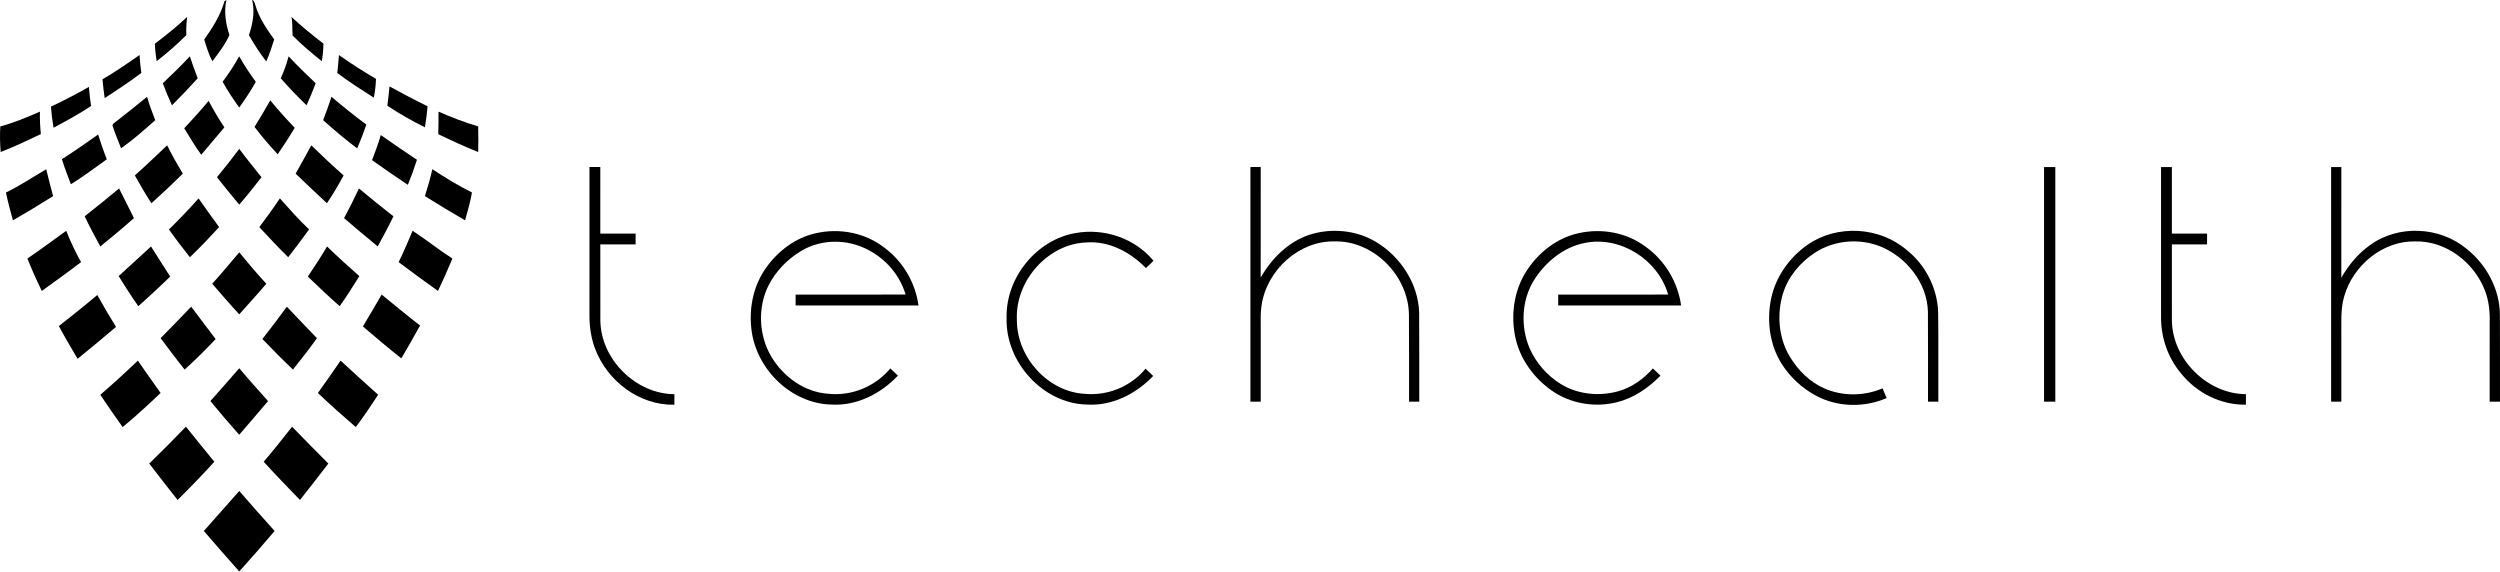
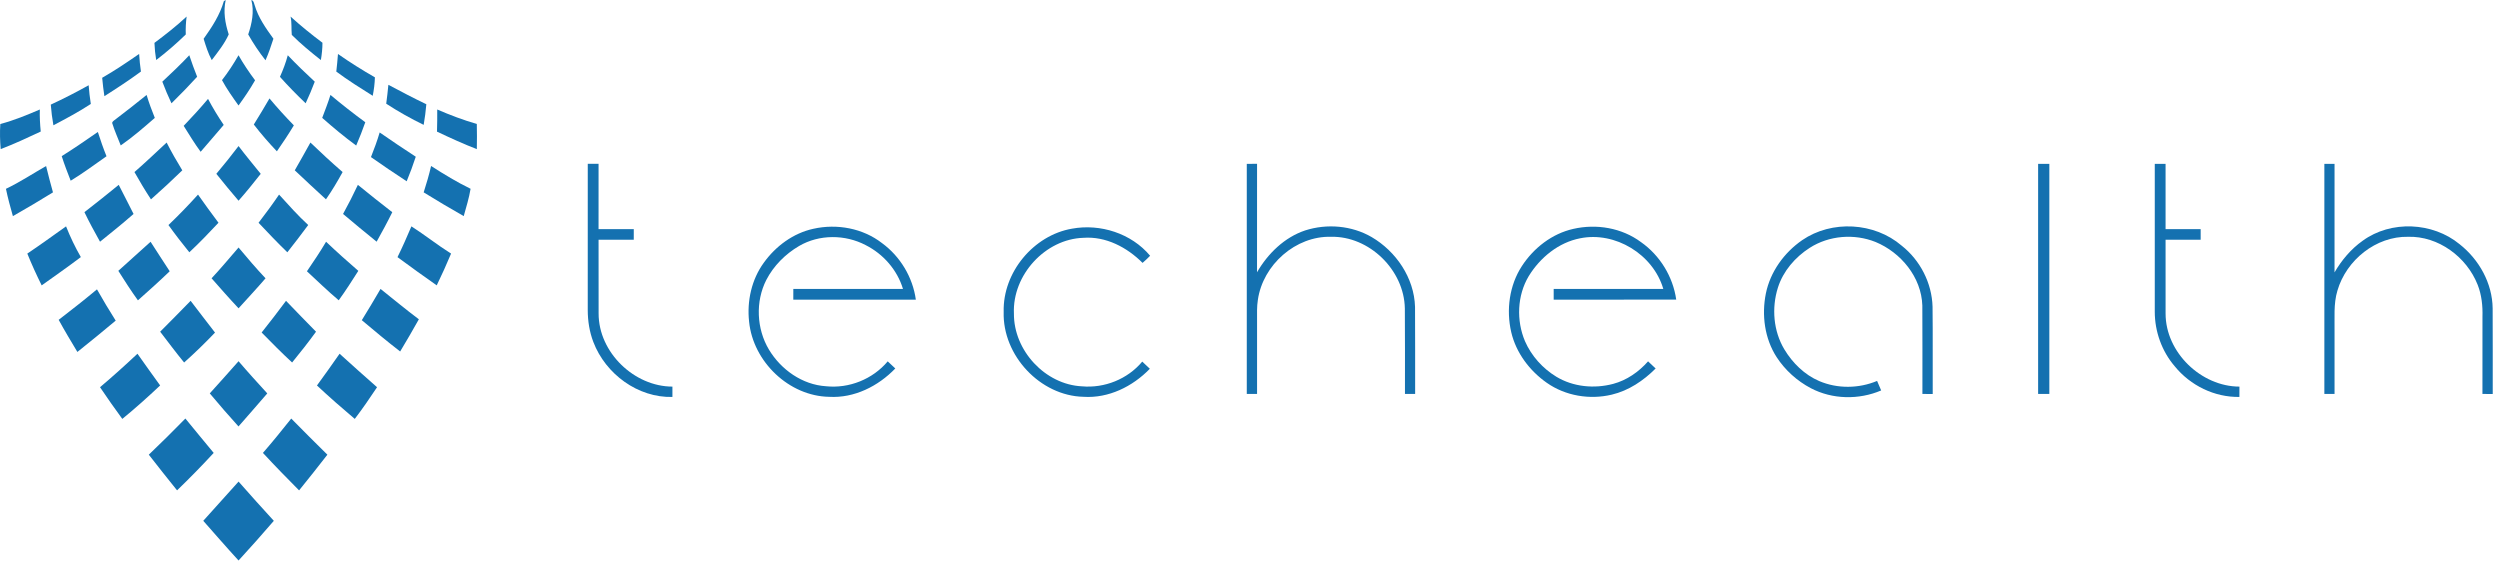
- <svg xmlns="http://www.w3.org/2000/svg" width="280" height="64" viewBox="0 0 280 64" fill="none">
-   <path d="M25.145 0.133C25.197 0.1 25.302 0.035 25.354 0C25.061 1.318 25.289 2.664 25.692 3.926C25.22 5.002 24.48 5.929 23.786 6.861C23.381 6.095 23.123 5.259 22.873 4.429C23.801 3.104 24.697 1.719 25.145 0.133Z" fill="black" />
-   <path d="M28.233 0.004C28.507 0.075 28.524 0.378 28.61 0.607C29.022 2.024 29.871 3.24 30.711 4.42C30.445 5.251 30.176 6.083 29.823 6.882C29.101 5.952 28.455 4.963 27.88 3.934C28.3 2.677 28.572 1.318 28.233 0.004Z" fill="black" />
-   <path d="M17.348 4.896C18.593 3.947 19.823 2.973 20.962 1.89C20.878 2.568 20.84 3.252 20.869 3.936C19.818 4.975 18.707 5.951 17.544 6.855C17.439 6.206 17.37 5.553 17.348 4.896Z" fill="black" />
-   <path d="M32.638 1.892C33.784 2.948 34.984 3.938 36.22 4.881C36.22 5.543 36.151 6.204 36.041 6.857C34.913 5.949 33.795 5.021 32.776 3.986C32.709 3.294 32.791 2.582 32.638 1.892Z" fill="black" />
-   <path d="M11.477 8.882C12.907 8.052 14.274 7.111 15.629 6.158C15.668 6.83 15.735 7.503 15.83 8.171C14.499 9.164 13.118 10.086 11.726 10.983C11.621 10.286 11.539 9.585 11.477 8.882Z" fill="black" />
-   <path d="M37.963 6.166C39.306 7.118 40.693 8.004 42.111 8.832C42.093 9.54 42.005 10.243 41.867 10.939C40.48 10.053 39.089 9.172 37.775 8.175C37.848 7.504 37.915 6.836 37.963 6.166Z" fill="black" />
-   <path d="M43.625 9.684C45.034 10.445 46.447 11.204 47.889 11.903C47.818 12.691 47.728 13.478 47.59 14.258C46.143 13.54 44.732 12.739 43.382 11.841C43.476 11.123 43.56 10.405 43.625 9.684Z" fill="black" />
-   <path d="M5.704 11.945C7.149 11.265 8.567 10.528 9.958 9.734C10.016 10.449 10.087 11.164 10.201 11.87C8.851 12.771 7.423 13.541 5.999 14.306C5.859 13.524 5.765 12.737 5.704 11.945Z" fill="black" />
-   <path d="M0.035 14.16C1.56 13.749 3.025 13.138 4.474 12.502C4.449 13.344 4.494 14.183 4.576 15.02C3.094 15.729 1.606 16.43 0.078 17.026C-0.003 16.073 -0.027 15.114 0.035 14.16Z" fill="black" />
-   <path d="M49.113 12.502C50.562 13.144 52.042 13.709 53.557 14.156C53.582 15.113 53.58 16.071 53.559 17.029C52.042 16.43 50.56 15.739 49.087 15.032C49.096 14.189 49.132 13.345 49.113 12.502Z" fill="black" />
-   <path d="M18.233 9.325C19.271 8.35 20.29 7.353 21.262 6.308C21.537 7.134 21.822 7.956 22.143 8.764C21.212 9.804 20.249 10.812 19.259 11.796C18.89 10.983 18.539 10.165 18.233 9.325Z" fill="black" />
-   <path d="M26.791 6.308C27.348 7.303 27.977 8.254 28.652 9.168C28.093 10.167 27.458 11.117 26.791 12.045C26.136 11.108 25.475 10.167 24.936 9.151C25.621 8.252 26.239 7.299 26.791 6.308Z" fill="black" />
-   <path d="M32.326 6.31C33.299 7.353 34.318 8.35 35.356 9.325C35.05 10.163 34.699 10.981 34.331 11.793C33.332 10.823 32.365 9.823 31.445 8.774C31.8 7.977 32.104 7.155 32.326 6.31Z" fill="black" />
-   <path d="M13.088 13.538C14.232 12.664 15.351 11.751 16.467 10.841C16.726 11.732 17.049 12.6 17.389 13.463C16.153 14.557 14.91 15.658 13.562 16.607C13.236 15.754 12.861 14.919 12.597 14.041C12.646 13.793 12.928 13.703 13.088 13.538Z" fill="black" />
-   <path d="M37.12 10.839C38.391 11.922 39.696 12.961 41.032 13.958C40.722 14.857 40.381 15.743 40.009 16.619C38.684 15.635 37.424 14.561 36.192 13.459C36.513 12.591 36.849 11.726 37.12 10.839Z" fill="black" />
-   <path d="M20.631 14.369C21.572 13.37 22.492 12.352 23.368 11.292C23.9 12.316 24.492 13.305 25.128 14.264C24.273 15.295 23.396 16.305 22.537 17.331C21.85 16.38 21.247 15.37 20.631 14.369Z" fill="black" />
-   <path d="M28.509 14.217C29.112 13.236 29.7 12.243 30.269 11.24C31.141 12.303 32.059 13.324 33.008 14.314C32.408 15.326 31.764 16.309 31.102 17.279C30.191 16.303 29.317 15.286 28.509 14.217Z" fill="black" />
-   <path d="M6.932 17.828C8.311 16.951 9.654 16.013 10.99 15.068C11.289 16.002 11.599 16.931 11.963 17.842C10.63 18.785 9.331 19.782 7.94 20.635C7.585 19.707 7.227 18.779 6.932 17.828Z" fill="black" />
-   <path d="M42.647 15.124C43.985 16.069 45.337 16.993 46.701 17.896C46.397 18.843 46.055 19.78 45.68 20.7C44.325 19.807 42.992 18.879 41.669 17.936C42.027 17.01 42.373 16.079 42.647 15.124Z" fill="black" />
-   <path d="M15.102 19.648C16.334 18.555 17.52 17.41 18.718 16.277C19.258 17.362 19.855 18.413 20.477 19.45C19.327 20.581 18.158 21.691 16.958 22.765C16.303 21.749 15.687 20.708 15.102 19.648Z" fill="black" />
-   <path d="M33.11 19.448C33.704 18.395 34.294 17.341 34.867 16.277C36.046 17.429 37.248 18.557 38.484 19.646C37.909 20.714 37.297 21.762 36.614 22.761C35.432 21.672 34.273 20.558 33.11 19.448Z" fill="black" />
-   <path d="M0.668 21.561C2.23 20.804 3.675 19.828 5.178 18.958C5.415 19.966 5.68 20.965 5.951 21.964C4.465 22.894 2.968 23.806 1.448 24.678C1.161 23.647 0.881 22.611 0.668 21.561Z" fill="black" />
-   <path d="M48.422 18.952C49.86 19.893 51.323 20.796 52.859 21.557C52.684 22.617 52.372 23.645 52.089 24.676C50.571 23.802 49.074 22.896 47.59 21.964C47.903 20.971 48.197 19.97 48.422 18.952Z" fill="black" />
-   <path d="M9.484 24.225C10.783 23.205 12.065 22.164 13.336 21.107C13.902 22.208 14.442 23.324 15.002 24.428C13.781 25.529 12.502 26.556 11.235 27.601C10.628 26.489 10.023 25.373 9.484 24.225Z" fill="black" />
-   <path d="M40.2 21.109C41.478 22.16 42.759 23.212 44.064 24.23C43.511 25.371 42.914 26.487 42.305 27.598C41.036 26.556 39.782 25.5 38.535 24.43C39.126 23.343 39.679 22.235 40.2 21.109Z" fill="black" />
-   <path d="M3.068 28.956C4.541 27.951 5.974 26.891 7.419 25.848C7.892 27.056 8.442 28.23 9.081 29.355C7.638 30.465 6.154 31.518 4.681 32.586C4.102 31.395 3.557 30.187 3.068 28.956Z" fill="black" />
-   <path d="M44.65 29.361C45.21 28.208 45.718 27.029 46.212 25.846C47.726 26.833 49.141 27.982 50.668 28.956C50.162 30.179 49.628 31.391 49.055 32.584C47.575 31.526 46.102 30.458 44.65 29.361Z" fill="black" />
-   <path d="M24.299 19.847C25.158 18.814 25.989 17.756 26.795 16.678C27.6 17.758 28.453 18.797 29.287 19.849C28.479 20.892 27.659 21.924 26.795 22.919C25.95 21.908 25.11 20.89 24.299 19.847Z" fill="black" />
-   <path d="M18.922 25.698C20.07 24.582 21.175 23.418 22.242 22.219C23.002 23.297 23.751 24.382 24.542 25.435C23.478 26.587 22.403 27.73 21.266 28.806C20.458 27.792 19.67 26.76 18.922 25.698Z" fill="black" />
-   <path d="M29.043 25.437C29.838 24.386 30.612 23.318 31.346 22.219C32.41 23.404 33.457 24.607 34.62 25.692C33.853 26.743 33.078 27.786 32.276 28.808C31.165 27.717 30.103 26.578 29.043 25.437Z" fill="black" />
-   <path d="M13.29 30.924C14.503 29.824 15.711 28.715 16.913 27.605C17.617 28.737 18.35 29.849 19.062 30.974C17.901 32.113 16.698 33.206 15.492 34.295C14.718 33.2 13.997 32.065 13.29 30.924Z" fill="black" />
-   <path d="M36.627 27.603C37.805 28.746 39.022 29.843 40.248 30.928C39.539 32.065 38.822 33.199 38.047 34.289C36.817 33.231 35.656 32.092 34.476 30.976C35.219 29.87 35.957 28.758 36.627 27.603Z" fill="black" />
-   <path d="M23.766 31.777C24.813 30.64 25.791 29.438 26.795 28.262C27.775 29.461 28.776 30.644 29.827 31.779C28.843 32.945 27.807 34.063 26.797 35.204C25.759 34.086 24.764 32.93 23.766 31.777Z" fill="black" />
-   <path d="M6.59 36.52C8.043 35.383 9.486 34.232 10.893 33.039C11.561 34.249 12.269 35.436 12.995 36.61C11.58 37.826 10.135 39.005 8.692 40.186C7.975 38.974 7.257 37.762 6.59 36.52Z" fill="black" />
-   <path d="M40.64 36.56C41.359 35.38 42.057 34.19 42.744 32.991C44.178 34.149 45.585 35.34 47.048 36.458C46.361 37.691 45.673 38.924 44.949 40.134C43.481 38.982 42.059 37.774 40.64 36.56Z" fill="black" />
-   <path d="M21.412 34.349C22.328 35.555 23.228 36.775 24.152 37.975C23.039 39.161 21.882 40.303 20.68 41.392C19.754 40.244 18.881 39.051 17.99 37.874C19.144 36.714 20.273 35.526 21.412 34.349Z" fill="black" />
-   <path d="M29.39 37.968C30.317 36.775 31.238 35.575 32.126 34.351C33.241 35.536 34.37 36.704 35.498 37.876C34.639 39.074 33.737 40.244 32.811 41.391C31.637 40.286 30.51 39.13 29.39 37.968Z" fill="black" />
-   <path d="M11.235 44.214C12.672 42.979 14.07 41.7 15.44 40.39C16.276 41.606 17.137 42.806 17.988 44.013C16.609 45.33 15.203 46.619 13.738 47.833C12.887 46.64 12.041 45.441 11.235 44.214Z" fill="black" />
-   <path d="M38.144 40.39C39.541 41.671 40.935 42.956 42.352 44.214C41.549 45.444 40.728 46.661 39.849 47.833C38.406 46.594 36.983 45.328 35.602 44.016C36.464 42.818 37.308 41.608 38.144 40.39Z" fill="black" />
-   <path d="M66.021 18.706C66.424 18.706 66.829 18.706 67.235 18.706C67.233 21.192 67.237 23.675 67.233 26.161C68.552 26.161 69.87 26.161 71.19 26.161C71.188 26.564 71.188 26.97 71.188 27.375C69.87 27.375 68.552 27.375 67.235 27.375C67.237 30.183 67.227 32.991 67.24 35.799C67.237 40.255 71.254 44.141 75.53 44.145C75.528 44.539 75.528 44.931 75.53 45.326C71.662 45.426 68.03 42.722 66.65 39.055C66.213 37.895 66.019 36.646 66.019 35.404C66.021 29.837 66.019 24.273 66.021 18.706Z" fill="black" />
-   <path d="M140.046 18.708C140.43 18.706 140.813 18.706 141.201 18.706C141.199 22.834 141.205 26.962 141.197 31.088C142.418 28.946 144.283 27.098 146.607 26.309C149.052 25.512 151.835 25.75 154.07 27.069C156.812 28.698 158.847 31.721 158.946 35.031C158.972 38.348 158.947 41.667 158.957 44.984C158.574 44.984 158.193 44.984 157.813 44.984C157.807 41.731 157.831 38.475 157.801 35.219C157.727 30.819 153.792 26.945 149.517 27.039C145.547 26.922 141.845 30.235 141.289 34.255C141.167 35.021 141.203 35.797 141.201 36.569C141.201 39.374 141.199 42.18 141.201 44.984C140.815 44.984 140.43 44.984 140.046 44.984C140.046 36.226 140.046 27.467 140.046 18.708Z" fill="black" />
-   <path d="M228.934 18.708C229.353 18.706 229.771 18.706 230.195 18.708C230.193 27.467 230.193 36.226 230.195 44.984C229.771 44.984 229.353 44.984 228.934 44.984C228.934 36.226 228.934 27.467 228.934 18.708Z" fill="black" />
-   <path d="M242.036 18.708C242.438 18.706 242.843 18.708 243.25 18.708C243.248 21.192 243.25 23.677 243.25 26.163C244.562 26.161 245.876 26.161 247.192 26.161C247.19 26.564 247.188 26.97 247.192 27.375C245.878 27.375 244.564 27.375 243.25 27.375C243.25 30.181 243.244 32.989 243.252 35.795C243.246 40.255 247.267 44.141 251.547 44.145C251.541 44.539 251.54 44.931 251.543 45.324C248.753 45.374 246.029 44.024 244.267 41.809C242.828 40.102 242.036 37.853 242.036 35.594C242.035 29.966 242.035 24.336 242.036 18.708Z" fill="black" />
-   <path d="M261.086 18.708C261.463 18.706 261.846 18.706 262.23 18.708C262.23 22.84 262.232 26.97 262.228 31.101C263.035 29.697 264.085 28.425 265.39 27.49C268.567 25.133 273.249 25.354 276.275 27.882C278.457 29.628 279.958 32.332 279.989 35.212C280.01 38.469 279.993 41.727 279.999 44.986C279.611 44.984 279.224 44.984 278.843 44.984C278.843 42.047 278.841 39.111 278.845 36.174C278.883 34.937 278.757 33.677 278.306 32.52C277.066 29.324 273.88 26.941 270.488 27.039C266.9 26.964 263.559 29.682 262.555 33.177C262.099 34.706 262.258 36.324 262.23 37.899C262.23 40.261 262.23 42.622 262.23 44.984C261.847 44.984 261.463 44.984 261.086 44.984C261.088 36.226 261.088 27.467 261.086 18.708Z" fill="black" />
-   <path d="M202.431 27.423C205.754 25.104 210.542 25.377 213.605 28.049C215.679 29.709 217.001 32.309 217.075 35.019C217.115 38.34 217.079 41.663 217.094 44.986C216.706 44.984 216.319 44.984 215.937 44.984C215.931 41.617 215.952 38.25 215.927 34.885C215.825 31.645 213.514 28.825 210.673 27.63C208.287 26.656 205.446 26.881 203.271 28.304C201.646 29.365 200.294 30.947 199.702 32.853C198.987 35.162 199.195 37.803 200.427 39.889C201.351 41.45 202.693 42.791 204.343 43.511C206.398 44.402 208.791 44.372 210.846 43.496C210.998 43.857 211.151 44.22 211.304 44.583C208.797 45.672 205.821 45.618 203.397 44.322C201.858 43.496 200.514 42.268 199.561 40.776C198.211 38.657 197.866 35.972 198.351 33.516C198.847 31.026 200.41 28.844 202.431 27.423Z" fill="black" />
-   <path d="M91.365 26.122C94.006 25.519 96.915 26.055 99.078 27.763C101.118 29.28 102.524 31.647 102.873 34.215C98.285 34.218 93.696 34.218 89.108 34.215C89.108 33.807 89.108 33.4 89.11 32.993C93.215 32.991 97.321 32.997 101.428 32.991C100.782 30.815 99.209 29 97.241 27.991C94.936 26.758 92.022 26.743 89.758 28.089C88.223 29.004 86.902 30.342 86.075 31.965C84.843 34.43 84.977 37.545 86.368 39.912C87.731 42.218 90.129 43.934 92.785 44.103C95.373 44.379 98.027 43.302 99.715 41.262C99.998 41.531 100.282 41.802 100.566 42.072C98.639 44.105 95.948 45.476 93.144 45.311C88.643 45.24 84.585 41.312 84.143 36.723C83.887 34.374 84.425 31.91 85.797 29.997C87.141 28.095 89.114 26.62 91.365 26.122Z" fill="black" />
-   <path d="M112.738 35.609C112.626 31.086 116.109 26.86 120.421 26.109C123.595 25.519 127.082 26.647 129.189 29.203C128.92 29.491 128.629 29.755 128.34 30.018C126.593 28.237 124.209 26.966 121.698 27.154C117.422 27.287 113.7 31.397 113.89 35.801C113.856 40.038 117.414 43.913 121.528 44.112C124.06 44.345 126.656 43.294 128.304 41.291C128.588 41.562 128.872 41.834 129.157 42.107C127.224 44.139 124.515 45.495 121.708 45.309C116.858 45.2 112.595 40.605 112.738 35.609Z" fill="black" />
-   <path d="M176.726 26.134C179.315 25.531 182.167 26.013 184.325 27.644C186.447 29.159 187.918 31.577 188.284 34.213C183.696 34.22 179.107 34.217 174.519 34.215C174.519 33.807 174.517 33.4 174.519 32.995C178.624 32.989 182.727 32.997 186.832 32.991C185.695 29.03 181.422 26.401 177.493 27.21C175.072 27.682 173 29.405 171.717 31.527C170.414 33.74 170.312 36.598 171.295 38.959C172.018 40.645 173.285 42.069 174.816 43.016C176.712 44.181 179.078 44.406 181.196 43.834C182.727 43.421 184.075 42.466 185.12 41.26C185.404 41.531 185.687 41.802 185.971 42.074C184.605 43.469 182.934 44.61 181.039 45.063C178.57 45.664 175.844 45.207 173.748 43.713C171.818 42.34 170.289 40.288 169.748 37.916C169.173 35.379 169.539 32.578 170.945 30.387C172.274 28.306 174.342 26.677 176.726 26.134Z" fill="black" />
-   <path d="M23.564 44.919C24.656 43.709 25.718 42.47 26.795 41.245C27.844 42.495 28.936 43.707 30.023 44.921C28.947 46.181 27.876 47.445 26.79 48.693C25.692 47.456 24.613 46.202 23.564 44.919Z" fill="black" />
-   <path d="M20.822 47.789C21.888 49.095 22.931 50.416 24.005 51.715C22.674 53.182 21.3 54.608 19.889 55.992C18.826 54.638 17.755 53.292 16.715 51.918C18.11 50.568 19.474 49.187 20.822 47.789Z" fill="black" />
-   <path d="M29.534 51.715C30.629 50.438 31.673 49.116 32.714 47.793C34.058 49.177 35.41 50.555 36.774 51.918C35.733 53.292 34.665 54.644 33.595 55.994C32.223 54.586 30.857 53.173 29.534 51.715Z" fill="black" />
-   <path d="M22.83 59.469C24.15 57.975 25.477 56.486 26.797 54.99C28.106 56.494 29.42 57.994 30.758 59.469C29.463 61.004 28.139 62.511 26.795 64C25.451 62.511 24.15 60.983 22.83 59.469Z" fill="black" />
+ <svg xmlns="http://www.w3.org/2000/svg" width="281" height="63" viewBox="0 0 281 63" fill="none">
+   <path d="M25.162 0.13C25.214 0.098 25.318 0.034 25.371 0C25.078 1.297 25.305 2.622 25.709 3.865C25.236 4.924 24.497 5.837 23.802 6.754C23.396 5.999 23.139 5.177 22.888 4.36C23.817 3.055 24.713 1.692 25.162 0.13Z" fill="#1471B0" />
+   <path d="M28.251 0.004C28.526 0.074 28.543 0.372 28.628 0.597C29.041 1.993 29.891 3.19 30.732 4.351C30.465 5.169 30.196 5.988 29.843 6.775C29.12 5.859 28.473 4.886 27.898 3.872C28.318 2.636 28.591 1.297 28.251 0.004Z" fill="#1471B0" />
+   <path d="M17.359 4.82C18.605 3.886 19.836 2.927 20.976 1.861C20.892 2.528 20.854 3.201 20.882 3.874C19.831 4.897 18.719 5.858 17.556 6.748C17.451 6.109 17.382 5.466 17.359 4.82Z" fill="#1471B0" />
+   <path d="M32.659 1.862C33.806 2.902 35.007 3.876 36.244 4.804C36.244 5.457 36.175 6.107 36.065 6.75C34.936 5.856 33.817 4.942 32.797 3.923C32.73 3.243 32.812 2.541 32.659 1.862Z" fill="#1471B0" />
+   <path d="M11.485 8.743C12.916 7.926 14.283 7 15.639 6.062C15.678 6.724 15.745 7.385 15.841 8.043C14.509 9.021 13.127 9.928 11.733 10.811C11.629 10.125 11.546 9.435 11.485 8.743Z" fill="#1471B0" />
+   <path d="M37.989 6.069C39.331 7.007 40.719 7.879 42.139 8.694C42.12 9.391 42.032 10.083 41.894 10.768C40.506 9.896 39.115 9.028 37.8 8.047C37.873 7.387 37.94 6.729 37.989 6.069Z" fill="#1471B0" />
+   <path d="M43.654 9.533C45.064 10.282 46.478 11.029 47.92 11.717C47.849 12.492 47.759 13.267 47.621 14.035C46.174 13.328 44.761 12.539 43.411 11.656C43.504 10.949 43.588 10.242 43.654 9.533Z" fill="#1471B0" />
+   <path d="M5.708 11.759C7.153 11.089 8.573 10.363 9.964 9.582C10.022 10.286 10.093 10.989 10.207 11.685C8.857 12.572 7.428 13.33 6.003 14.082C5.863 13.313 5.769 12.538 5.708 11.759Z" fill="#1471B0" />
+   <path d="M0.035 13.939C1.561 13.534 3.027 12.933 4.477 12.307C4.452 13.135 4.497 13.961 4.579 14.786C3.096 15.483 1.607 16.174 0.078 16.76C-0.003 15.822 -0.027 14.878 0.035 13.939Z" fill="#1471B0" />
+   <path d="M49.145 12.307C50.595 12.938 52.076 13.494 53.593 13.935C53.617 14.876 53.615 15.82 53.595 16.763C52.076 16.174 50.593 15.493 49.119 14.797C49.129 13.967 49.164 13.137 49.145 12.307Z" fill="#1471B0" />
+   <path d="M18.245 9.18C19.283 8.219 20.303 7.238 21.276 6.209C21.551 7.022 21.837 7.832 22.158 8.628C21.226 9.65 20.262 10.643 19.272 11.611C18.902 10.811 18.551 10.006 18.245 9.18Z" fill="#1471B0" />
+   <path d="M26.809 6.209C27.366 7.189 27.995 8.125 28.671 9.025C28.111 10.008 27.476 10.944 26.809 11.857C26.153 10.934 25.492 10.008 24.952 9.008C25.638 8.123 26.256 7.185 26.809 6.209Z" fill="#1471B0" />
+   <path d="M32.347 6.211C33.321 7.238 34.34 8.219 35.379 9.18C35.073 10.004 34.722 10.809 34.354 11.609C33.354 10.654 32.387 9.669 31.466 8.637C31.821 7.852 32.125 7.043 32.347 6.211Z" fill="#1471B0" />
+   <path d="M13.097 13.326C14.242 12.466 15.361 11.568 16.478 10.671C16.737 11.549 17.061 12.403 17.401 13.252C16.164 14.33 14.92 15.413 13.571 16.347C13.245 15.508 12.869 14.685 12.606 13.821C12.654 13.578 12.936 13.489 13.097 13.326Z" fill="#1471B0" />
+   <path d="M37.144 10.67C38.416 11.736 39.722 12.759 41.059 13.74C40.749 14.625 40.407 15.497 40.036 16.359C38.709 15.391 37.449 14.334 36.216 13.248C36.537 12.394 36.873 11.543 37.144 10.67Z" fill="#1471B0" />
+   <path d="M20.645 14.145C21.587 13.162 22.507 12.159 23.383 11.116C23.916 12.123 24.508 13.097 25.145 14.041C24.289 15.056 23.411 16.051 22.552 17.06C21.865 16.124 21.262 15.13 20.645 14.145Z" fill="#1471B0" />
+   <path d="M28.528 13.995C29.131 13.029 29.719 12.052 30.289 11.065C31.161 12.11 32.08 13.116 33.029 14.09C32.43 15.086 31.785 16.054 31.122 17.009C30.211 16.049 29.336 15.047 28.528 13.995Z" fill="#1471B0" />
+   <path d="M6.937 17.55C8.317 16.686 9.66 15.763 10.997 14.833C11.296 15.752 11.606 16.667 11.971 17.563C10.637 18.491 9.337 19.473 7.945 20.312C7.59 19.399 7.232 18.486 6.937 17.55Z" fill="#1471B0" />
+   <path d="M42.675 14.888C44.014 15.818 45.367 16.727 46.732 17.616C46.428 18.548 46.086 19.471 45.71 20.377C44.354 19.497 43.021 18.584 41.696 17.656C42.055 16.744 42.4 15.828 42.675 14.888Z" fill="#1471B0" />
+   <path d="M15.112 19.34C16.345 18.265 17.531 17.138 18.73 16.022C19.27 17.09 19.868 18.125 20.49 19.146C19.339 20.259 18.17 21.352 16.969 22.409C16.313 21.409 15.697 20.384 15.112 19.34Z" fill="#1471B0" />
+   <path d="M33.132 19.144C33.726 18.108 34.316 17.07 34.89 16.022C36.07 17.157 37.273 18.267 38.51 19.339C37.934 20.39 37.322 21.422 36.638 22.405C35.456 21.333 34.296 20.237 33.132 19.144Z" fill="#1471B0" />
+   <path d="M0.668 21.224C2.231 20.479 3.677 19.518 5.181 18.662C5.418 19.654 5.683 20.638 5.954 21.621C4.467 22.536 2.969 23.434 1.449 24.292C1.161 23.277 0.881 22.258 0.668 21.224Z" fill="#1471B0" />
+   <path d="M48.454 18.656C49.893 19.582 51.357 20.471 52.894 21.22C52.719 22.264 52.407 23.275 52.123 24.291C50.604 23.43 49.106 22.538 47.621 21.621C47.935 20.643 48.228 19.658 48.454 18.656Z" fill="#1471B0" />
+   <path d="M9.49 23.846C10.79 22.842 12.073 21.817 13.345 20.777C13.911 21.861 14.451 22.959 15.011 24.047C13.79 25.13 12.51 26.142 11.242 27.17C10.635 26.075 10.03 24.977 9.49 23.846Z" fill="#1471B0" />
+   <path d="M40.226 20.779C41.506 21.814 42.787 22.85 44.093 23.852C43.54 24.975 42.942 26.073 42.333 27.166C41.063 26.142 39.808 25.102 38.56 24.048C39.152 22.978 39.705 21.887 40.226 20.779Z" fill="#1471B0" />
+   <path d="M3.07 28.503C4.544 27.514 5.978 26.471 7.424 25.444C7.897 26.633 8.448 27.788 9.087 28.896C7.643 29.989 6.158 31.025 4.684 32.077C4.105 30.904 3.559 29.715 3.07 28.503Z" fill="#1471B0" />
+   <path d="M44.679 28.902C45.24 27.768 45.748 26.607 46.243 25.442C47.758 26.414 49.173 27.544 50.701 28.503C50.195 29.707 49.661 30.901 49.088 32.075C47.606 31.033 46.133 29.982 44.679 28.902Z" fill="#1471B0" />
+   <path d="M24.315 19.537C25.175 18.52 26.006 17.478 26.813 16.417C27.618 17.48 28.471 18.503 29.306 19.539C28.498 20.566 27.678 21.581 26.813 22.56C25.967 21.566 25.126 20.564 24.315 19.537Z" fill="#1471B0" />
+   <path d="M18.934 25.296C20.083 24.198 21.189 23.052 22.257 21.872C23.017 22.933 23.766 24.001 24.558 25.037C23.494 26.172 22.418 27.297 21.28 28.356C20.471 27.357 19.683 26.342 18.934 25.296Z" fill="#1471B0" />
+   <path d="M29.062 25.039C29.857 24.005 30.633 22.954 31.367 21.872C32.431 23.039 33.479 24.222 34.643 25.291C33.875 26.325 33.1 27.352 32.297 28.358C31.186 27.284 30.123 26.162 29.062 25.039Z" fill="#1471B0" />
+   <path d="M13.299 30.441C14.513 29.358 15.721 28.267 16.924 27.174C17.628 28.288 18.362 29.382 19.074 30.49C17.912 31.611 16.709 32.687 15.503 33.759C14.727 32.682 14.007 31.564 13.299 30.441Z" fill="#1471B0" />
+   <path d="M36.651 27.172C37.83 28.297 39.047 29.377 40.275 30.445C39.565 31.564 38.848 32.68 38.072 33.754C36.842 32.712 35.68 31.591 34.499 30.492C35.243 29.403 35.98 28.308 36.651 27.172Z" fill="#1471B0" />
+   <path d="M23.781 31.281C24.829 30.161 25.808 28.978 26.813 27.82C27.794 29 28.795 30.165 29.846 31.282C28.862 32.43 27.825 33.531 26.815 34.654C25.776 33.553 24.781 32.415 23.781 31.281Z" fill="#1471B0" />
+   <path d="M6.595 35.949C8.048 34.83 9.492 33.697 10.9 32.523C11.569 33.714 12.277 34.883 13.004 36.038C11.588 37.235 10.142 38.395 8.698 39.558C7.981 38.365 7.262 37.172 6.595 35.949Z" fill="#1471B0" />
+   <path d="M40.667 35.989C41.386 34.828 42.085 33.655 42.772 32.476C44.207 33.616 45.615 34.788 47.08 35.888C46.392 37.102 45.703 38.316 44.978 39.507C43.51 38.373 42.087 37.184 40.667 35.989Z" fill="#1471B0" />
+   <path d="M21.426 33.812C22.343 35 23.243 36.2 24.168 37.382C23.055 38.549 21.896 39.674 20.694 40.746C19.767 39.615 18.893 38.441 18.002 37.282C19.156 36.14 20.286 34.971 21.426 33.812Z" fill="#1471B0" />
+   <path d="M29.409 37.374C30.337 36.2 31.258 35.019 32.148 33.814C33.263 34.981 34.393 36.13 35.521 37.284C34.662 38.464 33.76 39.615 32.833 40.744C31.658 39.657 30.53 38.518 29.409 37.374Z" fill="#1471B0" />
+   <path d="M11.242 43.523C12.68 42.307 14.079 41.048 15.45 39.759C16.287 40.956 17.148 42.137 18 43.325C16.62 44.622 15.213 45.891 13.747 47.085C12.895 45.911 12.049 44.731 11.242 43.523Z" fill="#1471B0" />
+   <path d="M38.17 39.759C39.567 41.02 40.962 42.285 42.38 43.523C41.577 44.733 40.755 45.932 39.875 47.085C38.431 45.866 37.008 44.62 35.626 43.328C36.489 42.149 37.333 40.958 38.17 39.759Z" fill="#1471B0" />
+   <path d="M66.065 18.414C66.468 18.414 66.874 18.414 67.279 18.414C67.277 20.861 67.281 23.305 67.277 25.752C68.598 25.752 69.916 25.752 71.237 25.752C71.235 26.149 71.235 26.548 71.235 26.947C69.916 26.947 68.598 26.947 67.279 26.947C67.281 29.711 67.272 32.476 67.284 35.24C67.281 39.626 71.3 43.451 75.58 43.455C75.578 43.843 75.578 44.228 75.58 44.618C71.71 44.716 68.075 42.054 66.694 38.445C66.257 37.303 66.063 36.074 66.063 34.85C66.065 29.371 66.063 23.893 66.065 18.414Z" fill="#1471B0" />
+   <path d="M140.138 18.416C140.523 18.414 140.906 18.414 141.294 18.414C141.292 22.477 141.298 26.541 141.29 30.602C142.512 28.494 144.378 26.675 146.704 25.898C149.151 25.113 151.936 25.347 154.171 26.646C156.915 28.25 158.951 31.226 159.05 34.483C159.077 37.749 159.052 41.016 159.062 44.281C158.679 44.281 158.298 44.281 157.917 44.281C157.911 41.078 157.935 37.874 157.905 34.669C157.831 30.337 153.893 26.523 149.616 26.616C145.643 26.501 141.939 29.762 141.382 33.72C141.261 34.474 141.296 35.238 141.294 35.998C141.294 38.758 141.292 41.521 141.294 44.281C140.908 44.281 140.523 44.281 140.138 44.281C140.138 35.66 140.138 27.038 140.138 18.416Z" fill="#1471B0" />
+   <path d="M229.085 18.416C229.504 18.414 229.922 18.414 230.346 18.416C230.344 27.038 230.344 35.66 230.346 44.281C229.922 44.281 229.504 44.281 229.085 44.281C229.085 35.66 229.085 27.038 229.085 18.416Z" fill="#1471B0" />
+   <path d="M242.196 18.416C242.598 18.414 243.003 18.416 243.41 18.416C243.408 20.861 243.41 23.307 243.41 25.754C244.723 25.752 246.038 25.752 247.355 25.752C247.353 26.149 247.351 26.548 247.355 26.947C246.04 26.947 244.725 26.947 243.41 26.947C243.41 29.709 243.405 32.474 243.412 35.236C243.406 39.626 247.43 43.451 251.713 43.455C251.707 43.843 251.705 44.228 251.709 44.616C248.917 44.665 246.191 43.336 244.428 41.156C242.988 39.475 242.196 37.261 242.196 35.038C242.194 29.498 242.194 23.956 242.196 18.416Z" fill="#1471B0" />
+   <path d="M261.258 18.416C261.635 18.414 262.018 18.414 262.403 18.416C262.403 22.483 262.405 26.548 262.401 30.615C263.208 29.233 264.26 27.981 265.565 27.06C268.744 24.741 273.429 24.958 276.457 27.446C278.641 29.165 280.142 31.827 280.174 34.661C280.195 37.868 280.178 41.075 280.183 44.283C279.795 44.281 279.408 44.281 279.027 44.281C279.027 41.391 279.025 38.499 279.029 35.608C279.066 34.391 278.941 33.151 278.489 32.012C277.249 28.866 274.06 26.52 270.666 26.616C267.076 26.542 263.733 29.218 262.728 32.659C262.272 34.164 262.431 35.756 262.403 37.306C262.403 39.632 262.403 41.956 262.403 44.281C262.02 44.281 261.635 44.281 261.258 44.281C261.26 35.66 261.26 27.038 261.258 18.416Z" fill="#1471B0" />
+   <path d="M202.565 26.994C205.89 24.712 210.681 24.981 213.746 27.611C215.821 29.244 217.144 31.804 217.219 34.472C217.258 37.741 217.222 41.012 217.237 44.283C216.849 44.281 216.462 44.281 216.079 44.281C216.074 40.967 216.094 37.652 216.07 34.34C215.967 31.15 213.655 28.375 210.812 27.198C208.424 26.24 205.582 26.461 203.405 27.862C201.779 28.906 200.426 30.464 199.834 32.339C199.119 34.612 199.326 37.212 200.559 39.265C201.483 40.802 202.826 42.122 204.478 42.831C206.534 43.709 208.929 43.678 210.985 42.816C211.137 43.172 211.29 43.529 211.443 43.886C208.934 44.958 205.957 44.905 203.531 43.629C201.991 42.816 200.647 41.608 199.692 40.139C198.342 38.053 197.996 35.41 198.482 32.992C198.979 30.541 200.542 28.393 202.565 26.994Z" fill="#1471B0" />
+   <path d="M91.425 25.714C94.068 25.121 96.978 25.648 99.143 27.329C101.185 28.823 102.591 31.152 102.941 33.68C98.349 33.684 93.758 33.684 89.167 33.68C89.167 33.279 89.167 32.878 89.169 32.477C93.276 32.476 97.386 32.481 101.495 32.476C100.849 30.333 99.274 28.547 97.305 27.554C94.998 26.34 92.083 26.325 89.817 27.65C88.281 28.55 86.959 29.868 86.132 31.466C84.899 33.892 85.033 36.959 86.425 39.288C87.788 41.559 90.189 43.247 92.847 43.414C95.436 43.686 98.092 42.625 99.78 40.617C100.064 40.882 100.348 41.148 100.632 41.415C98.704 43.416 96.011 44.766 93.205 44.603C88.702 44.533 84.641 40.666 84.198 36.149C83.942 33.837 84.48 31.411 85.853 29.528C87.198 27.656 89.172 26.204 91.425 25.714Z" fill="#1471B0" />
+   <path d="M112.813 35.053C112.7 30.6 116.186 26.44 120.501 25.701C123.676 25.121 127.165 26.23 129.274 28.747C129.005 29.031 128.714 29.29 128.424 29.549C126.676 27.796 124.291 26.544 121.778 26.73C117.499 26.86 113.775 30.906 113.965 35.242C113.931 39.413 117.492 43.226 121.608 43.423C124.141 43.652 126.74 42.618 128.389 40.645C128.673 40.912 128.957 41.181 129.243 41.449C127.307 43.45 124.597 44.784 121.788 44.601C116.935 44.493 112.669 39.971 112.813 35.053Z" fill="#1471B0" />
+   <path d="M176.842 25.726C179.433 25.132 182.287 25.607 184.446 27.212C186.57 28.703 188.042 31.084 188.408 33.678C183.817 33.686 179.225 33.682 174.634 33.68C174.634 33.279 174.632 32.878 174.634 32.479C178.742 32.474 182.847 32.481 186.955 32.476C185.817 28.577 181.542 25.988 177.61 26.784C175.187 27.25 173.114 28.945 171.83 31.035C170.527 33.213 170.424 36.026 171.408 38.35C172.131 40.01 173.4 41.411 174.931 42.343C176.829 43.491 179.196 43.712 181.316 43.149C182.847 42.742 184.196 41.803 185.242 40.615C185.526 40.882 185.81 41.148 186.094 41.417C184.726 42.79 183.055 43.913 181.159 44.359C178.688 44.951 175.96 44.501 173.863 43.03C171.931 41.678 170.402 39.658 169.86 37.324C169.285 34.826 169.651 32.069 171.057 29.912C172.387 27.864 174.457 26.261 176.842 25.726Z" fill="#1471B0" />
+   <path d="M23.579 44.217C24.672 43.026 25.735 41.806 26.813 40.6C27.863 41.831 28.955 43.024 30.042 44.219C28.966 45.459 27.894 46.703 26.807 47.932C25.709 46.715 24.629 45.48 23.579 44.217Z" fill="#1471B0" />
+   <path d="M20.836 47.042C21.902 48.328 22.946 49.629 24.02 50.907C22.689 52.351 21.314 53.754 19.902 55.117C18.839 53.784 17.767 52.459 16.726 51.107C18.122 49.778 19.487 48.418 20.836 47.042Z" fill="#1471B0" />
+   <path d="M29.553 50.907C30.649 49.649 31.694 48.349 32.736 47.046C34.081 48.409 35.433 49.765 36.798 51.107C35.756 52.459 34.688 53.79 33.617 55.119C32.245 53.733 30.877 52.342 29.553 50.907Z" fill="#1471B0" />
+   <path d="M22.846 58.54C24.166 57.069 25.494 55.603 26.815 54.13C28.124 55.611 29.439 57.087 30.778 58.54C29.482 60.05 28.158 61.535 26.813 63C25.468 61.535 24.166 60.029 22.846 58.54Z" fill="#1471B0" />
</svg>
